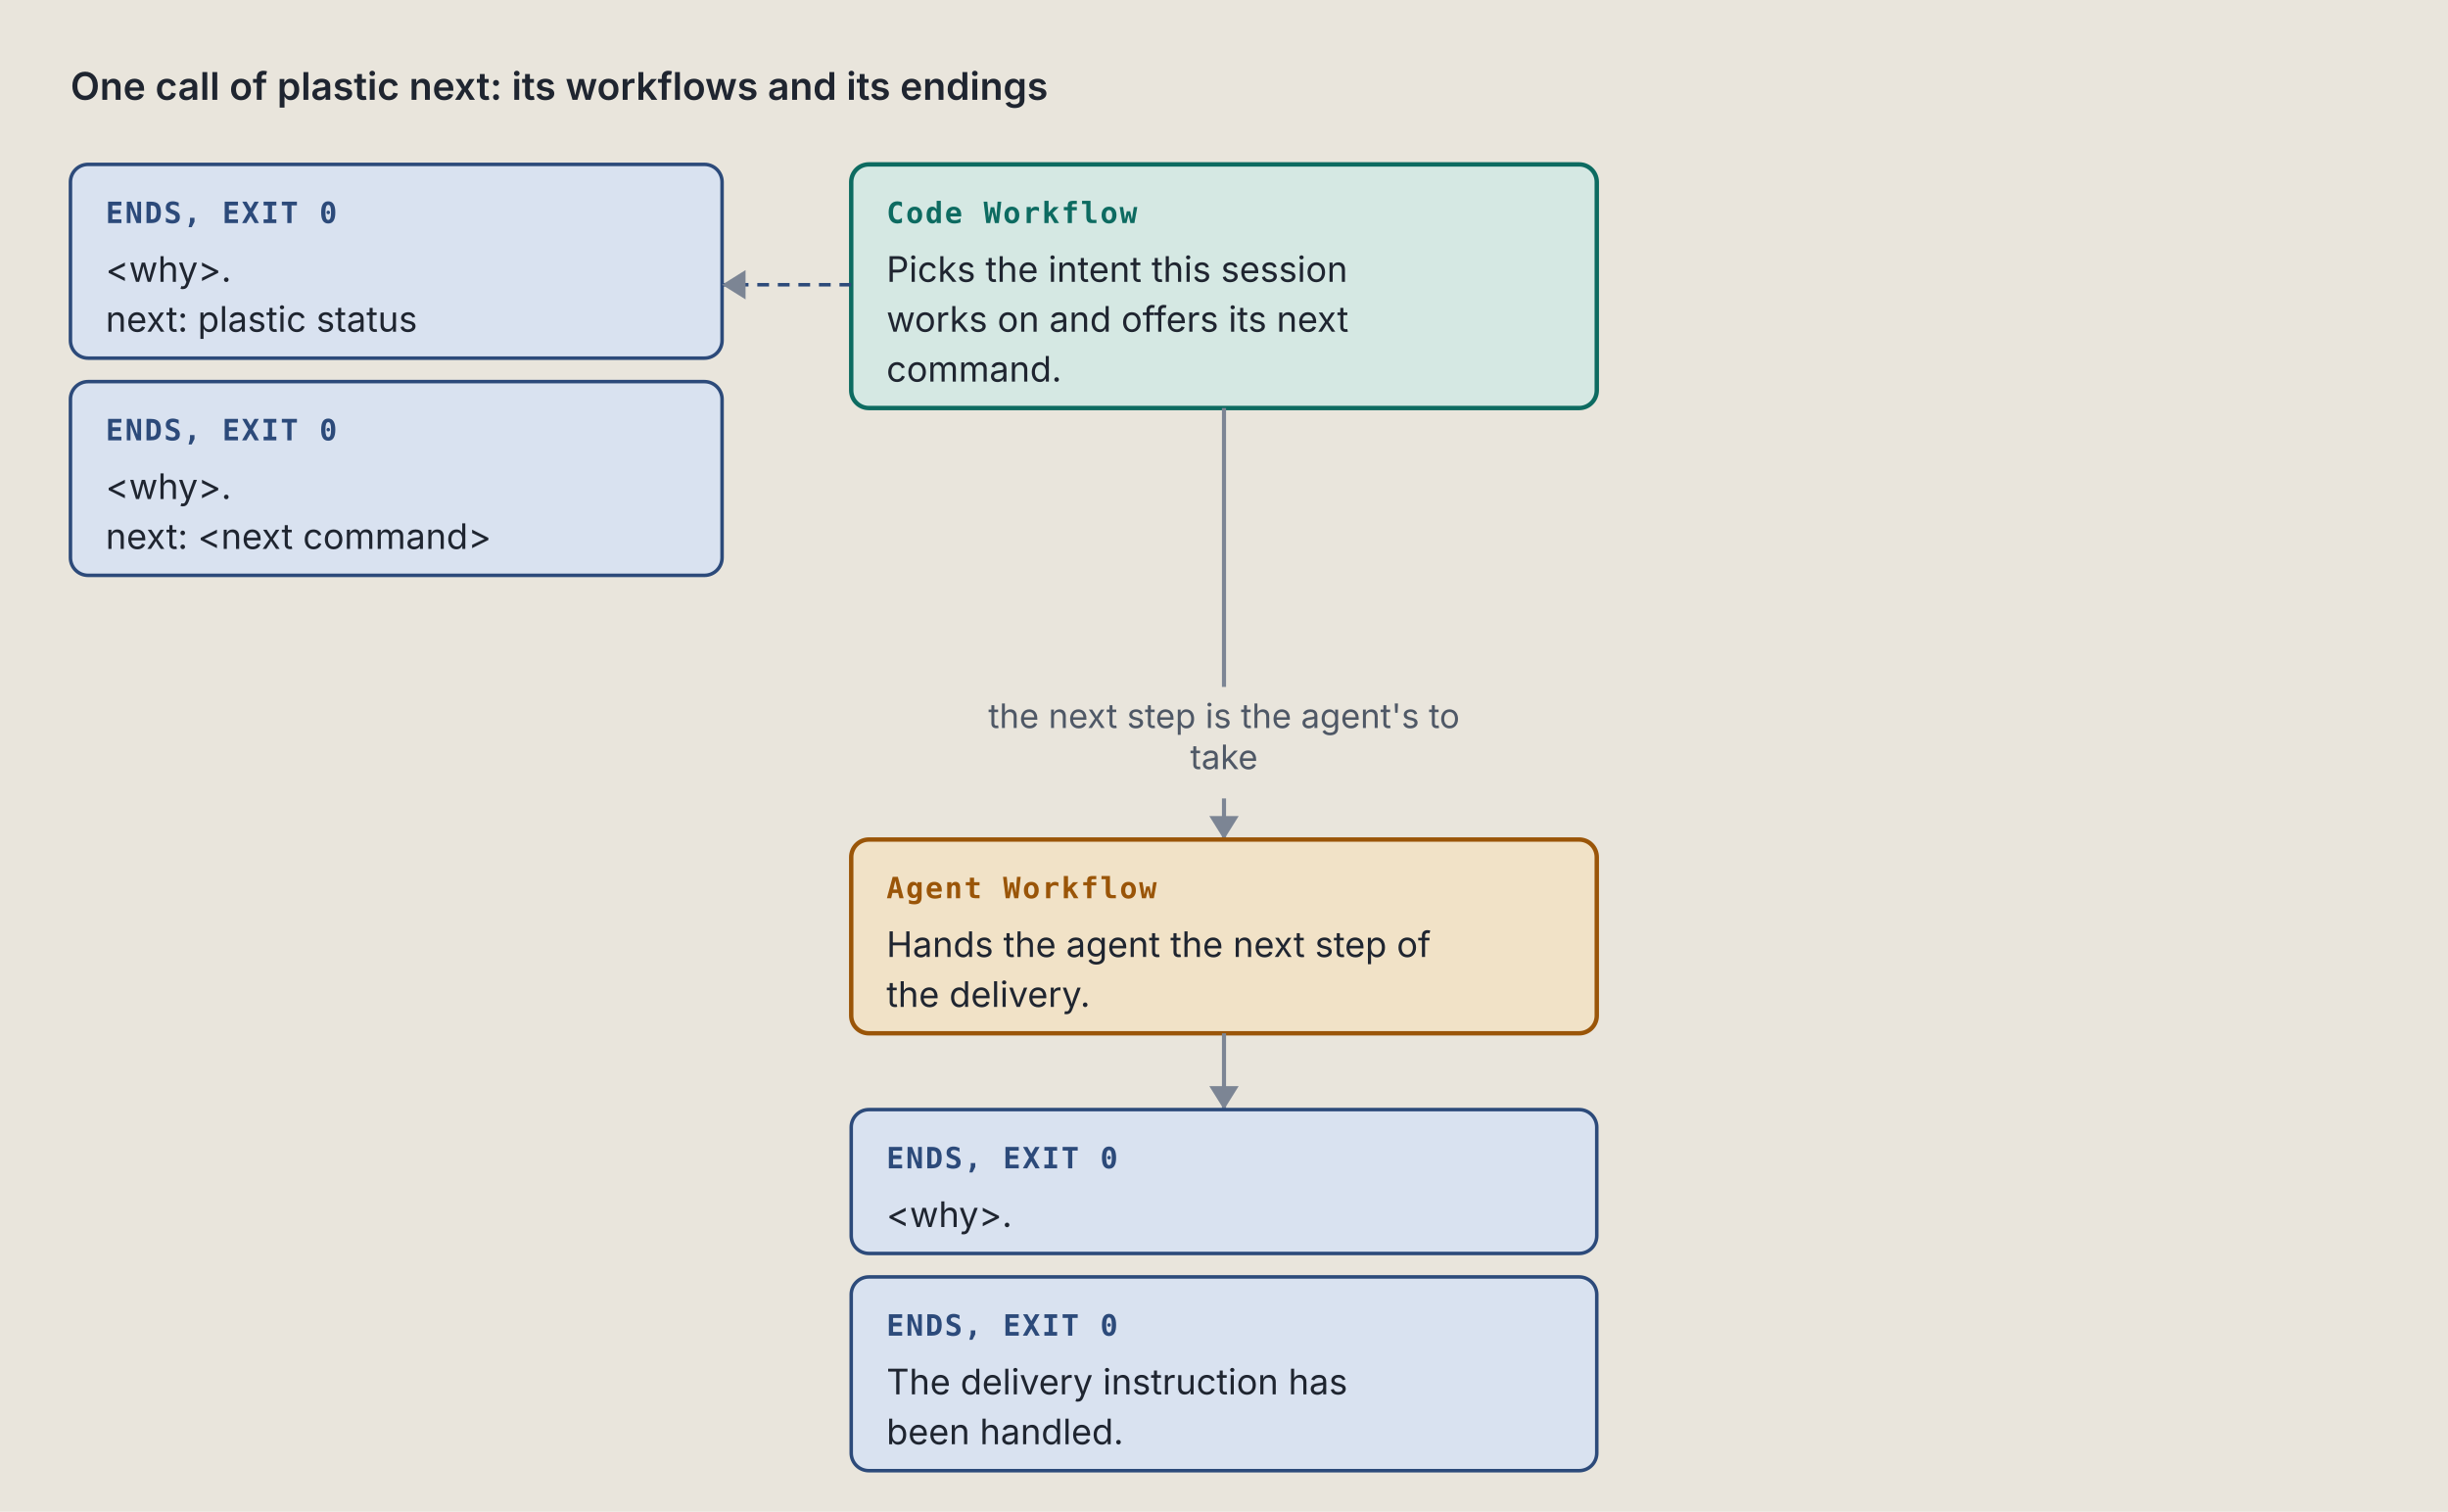
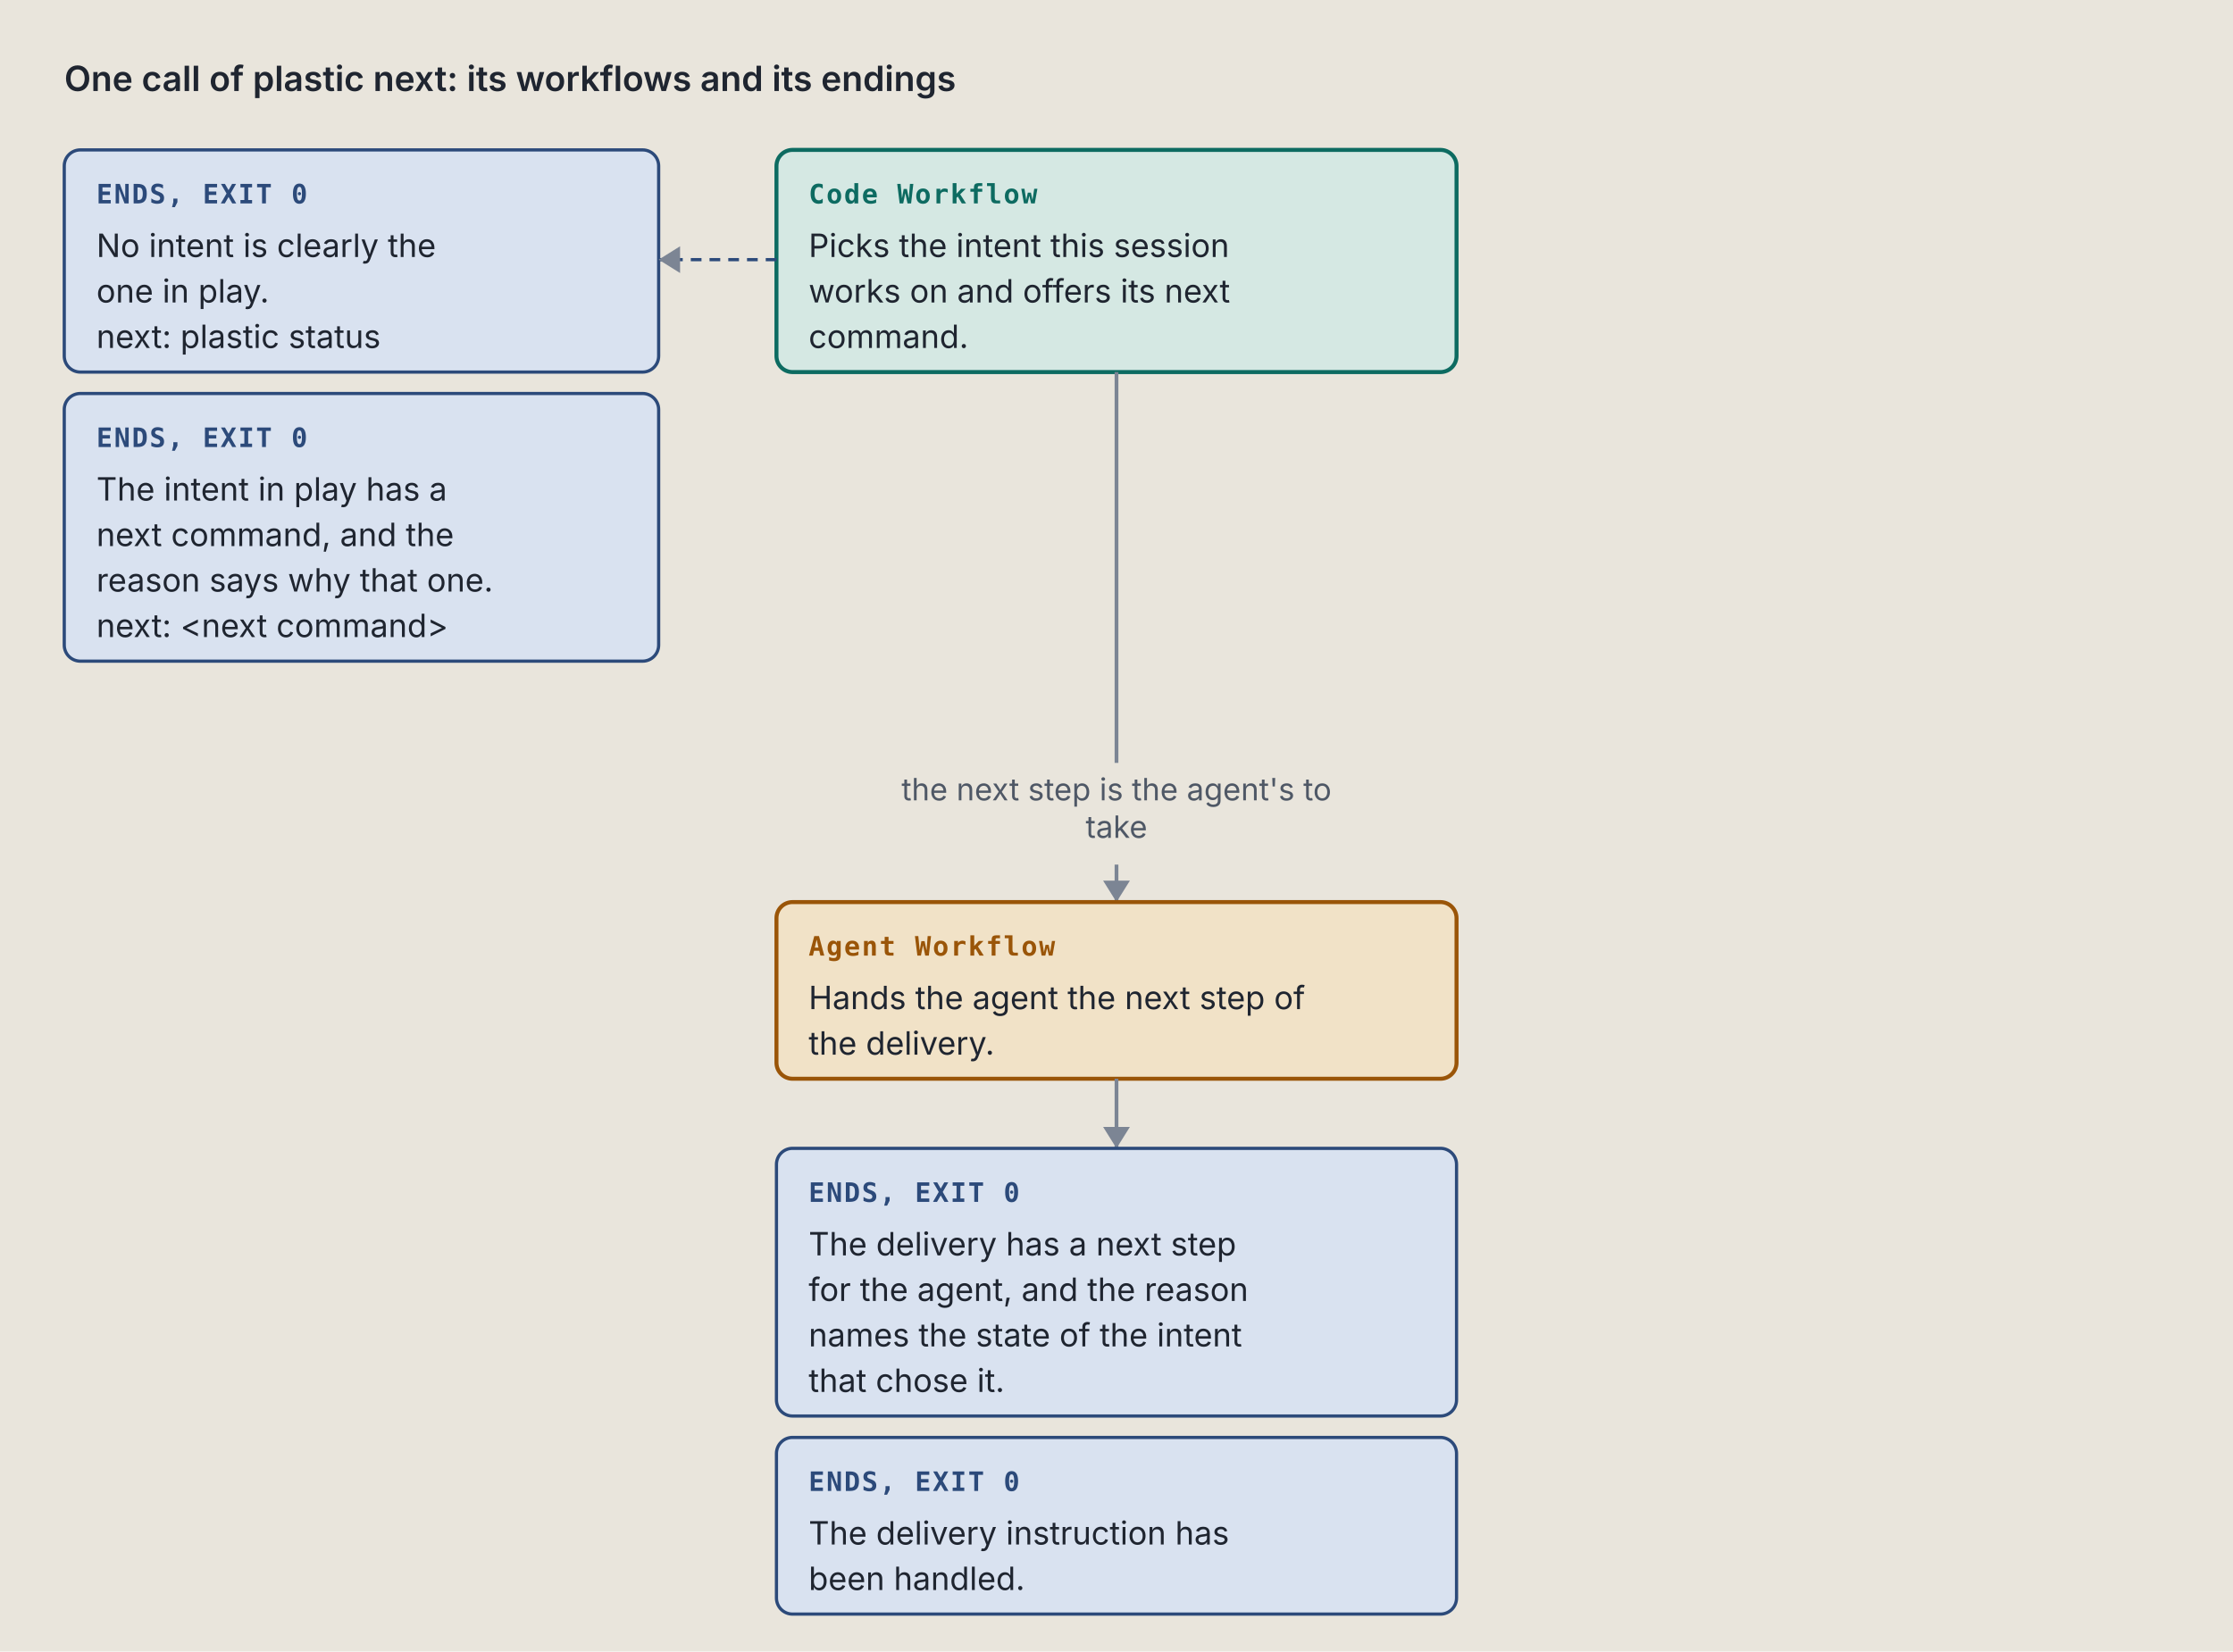
- <svg xmlns="http://www.w3.org/2000/svg" viewBox="0 0 834 515" width="834" height="515" role="img" xml:space="preserve">
+ <svg xmlns="http://www.w3.org/2000/svg" viewBox="0 0 834 617" width="834" height="617" role="img" xml:space="preserve">
  <style>.ground { fill: #e9e5dc; }
.card { fill: #f4f1ea; stroke: #7c8594; stroke-width: 1; }
.lane-code { fill: #d5e8e3; stroke: #0d6b61; stroke-width: 1.5; }
.lane-agent { fill: #f1e2c7; stroke: #9a5508; stroke-width: 1.5; }
.stop-refusal { fill: #e4dcf5; stroke: #5b35b0; stroke-width: 1.2; }
.stop-failure { fill: #f4d9d4; stroke: #a8261b; stroke-width: 1.2; }
.end { fill: #d9e2f0; stroke: #2c4a7a; stroke-width: 1.2; }
.stop-end { fill: #d9e2f0; stroke: #2c4a7a; stroke-width: 1.2; }
.stop-handoff { fill: #f1e2c7; stroke: #9a5508; stroke-width: 1.2; stroke-dasharray: 5 3; }
.wire-handoff { fill: none; stroke: #9a5508; stroke-width: 1.2; stroke-dasharray: 4 3; }
.wire-end { fill: none; stroke: #2c4a7a; stroke-width: 1.2; stroke-dasharray: 4 3; }
.tag-handoff { fill: #9a5508; }
.k { fill: #4f5866; font: 11.5px "IBM Plex Sans", system-ui, -apple-system, "Segoe UI", sans-serif; }
.way { fill: #1f2530; font: italic 12.5px "IBM Plex Sans", system-ui, -apple-system, "Segoe UI", sans-serif; }
.wire { fill: none; stroke: #7c8594; stroke-width: 1.4; }
.wire-read { fill: none; stroke: #7c8594; stroke-width: 1.4; stroke-dasharray: 5 3; }
.wire-refusal { fill: none; stroke: #5b35b0; stroke-width: 1.2; stroke-dasharray: 4 3; }
.wire-failure { fill: none; stroke: #a8261b; stroke-width: 1.2; stroke-dasharray: 4 3; }
.head { fill: #7c8594; }
.t { fill: #1f2530; font: 12px "IBM Plex Sans", system-ui, -apple-system, "Segoe UI", sans-serif; }
.tb { fill: #1f2530; font: 600 13px "IBM Plex Sans", system-ui, -apple-system, "Segoe UI", sans-serif; }
.tm { fill: #1f2530; font: 11.5px "IBM Plex Mono", ui-monospace, Menlo, Consolas, monospace; }
.tag { font: 600 10px "IBM Plex Mono", ui-monospace, Menlo, Consolas, monospace; letter-spacing: .06em; }
.tag-code { fill: #0d6b61; } .tag-agent { fill: #9a5508; } .tag-refusal { fill: #5b35b0; }
.tag-failure { fill: #a8261b; } .tag-end { fill: #2c4a7a; } .tag-muted { fill: #4f5866; }
.tm.tag-muted { font-size: 10.5px; }
.db { fill: #d9e2f0; stroke: #2c4a7a; stroke-width: 1.2; }
.codebox { fill: #f4f1ea; stroke: #7c8594; stroke-width: 1; }
.cx { fill: #1f2530; font: 12px "IBM Plex Mono", ui-monospace, Menlo, Consolas, monospace; white-space: pre; }
.cx-n { fill: #4f5866; font: 11px "IBM Plex Mono", ui-monospace, Menlo, Consolas, monospace; }
.cx-k { fill: #5b35b0; } .cx-s { fill: #9a5508; } .cx-y { fill: #0d6b61; }
.cx-w { fill: #2c4a7a; font-weight: 600; } .cx-t { fill: #a8261b; } .cx-c { fill: #4f5866; font-style: italic; }
.badge { fill: #2c4a7a; } .badge-t { fill: #e9e5dc; font: 600 11px "IBM Plex Mono", ui-monospace, Menlo, Consolas, monospace; }
.bracket { fill: none; stroke: #2c4a7a; stroke-width: 1.4; }
.term { fill: #16191e; stroke: #7c8594; stroke-width: 1; }
.term-t { fill: #e6e2d8; font: 12px "IBM Plex Mono", ui-monospace, Menlo, Consolas, monospace; }
.term-p { fill: #8fd18f; font: 12px "IBM Plex Mono", ui-monospace, Menlo, Consolas, monospace; }
.term-m { fill: #a3abb6; font: 12px "IBM Plex Mono", ui-monospace, Menlo, Consolas, monospace; }
.big { font: 700 36px "IBM Plex Mono", ui-monospace, Menlo, Consolas, monospace; }

@media (prefers-color-scheme: dark) {
.ground { fill: #171a1f; }
.card { fill: #20242b; stroke: #8a93a2; stroke-width: 1; }
.lane-code { fill: #173a36; stroke: #5cc4b4; stroke-width: 1.5; }
.lane-agent { fill: #3d2e17; stroke: #e5a95a; stroke-width: 1.5; }
.stop-refusal { fill: #2d2445; stroke: #b59cf2; stroke-width: 1.2; }
.stop-failure { fill: #45211e; stroke: #f2958a; stroke-width: 1.2; }
.end { fill: #1f2c42; stroke: #97b6e8; stroke-width: 1.2; }
.stop-end { fill: #1f2c42; stroke: #97b6e8; stroke-width: 1.2; }
.stop-handoff { fill: #3d2e17; stroke: #e5a95a; stroke-width: 1.2; stroke-dasharray: 5 3; }
.wire-handoff { fill: none; stroke: #e5a95a; stroke-width: 1.2; stroke-dasharray: 4 3; }
.wire-end { fill: none; stroke: #97b6e8; stroke-width: 1.2; stroke-dasharray: 4 3; }
.tag-handoff { fill: #e5a95a; }
.k { fill: #b3b9c3; font: 11.5px "IBM Plex Sans", system-ui, -apple-system, "Segoe UI", sans-serif; }
.way { fill: #e8e4da; font: italic 12.5px "IBM Plex Sans", system-ui, -apple-system, "Segoe UI", sans-serif; }
.wire { fill: none; stroke: #8a93a2; stroke-width: 1.4; }
.wire-read { fill: none; stroke: #8a93a2; stroke-width: 1.4; stroke-dasharray: 5 3; }
.wire-refusal { fill: none; stroke: #b59cf2; stroke-width: 1.2; stroke-dasharray: 4 3; }
.wire-failure { fill: none; stroke: #f2958a; stroke-width: 1.2; stroke-dasharray: 4 3; }
.head { fill: #8a93a2; }
.t { fill: #e8e4da; font: 12px "IBM Plex Sans", system-ui, -apple-system, "Segoe UI", sans-serif; }
.tb { fill: #e8e4da; font: 600 13px "IBM Plex Sans", system-ui, -apple-system, "Segoe UI", sans-serif; }
.tm { fill: #e8e4da; font: 11.5px "IBM Plex Mono", ui-monospace, Menlo, Consolas, monospace; }
.tag { font: 600 10px "IBM Plex Mono", ui-monospace, Menlo, Consolas, monospace; letter-spacing: .06em; }
.tag-code { fill: #5cc4b4; } .tag-agent { fill: #e5a95a; } .tag-refusal { fill: #b59cf2; }
.tag-failure { fill: #f2958a; } .tag-end { fill: #97b6e8; } .tag-muted { fill: #b3b9c3; }
.tm.tag-muted { font-size: 10.5px; }
.db { fill: #1f2c42; stroke: #97b6e8; stroke-width: 1.2; }
.codebox { fill: #20242b; stroke: #8a93a2; stroke-width: 1; }
.cx { fill: #e8e4da; font: 12px "IBM Plex Mono", ui-monospace, Menlo, Consolas, monospace; white-space: pre; }
.cx-n { fill: #b3b9c3; font: 11px "IBM Plex Mono", ui-monospace, Menlo, Consolas, monospace; }
.cx-k { fill: #b59cf2; } .cx-s { fill: #e5a95a; } .cx-y { fill: #5cc4b4; }
.cx-w { fill: #97b6e8; font-weight: 600; } .cx-t { fill: #f2958a; } .cx-c { fill: #b3b9c3; font-style: italic; }
.badge { fill: #97b6e8; } .badge-t { fill: #171a1f; font: 600 11px "IBM Plex Mono", ui-monospace, Menlo, Consolas, monospace; }
.bracket { fill: none; stroke: #97b6e8; stroke-width: 1.4; }
.term { fill: #16191e; stroke: #8a93a2; stroke-width: 1; }
.term-t { fill: #e6e2d8; font: 12px "IBM Plex Mono", ui-monospace, Menlo, Consolas, monospace; }
.term-p { fill: #8fd18f; font: 12px "IBM Plex Mono", ui-monospace, Menlo, Consolas, monospace; }
.term-m { fill: #a3abb6; font: 12px "IBM Plex Mono", ui-monospace, Menlo, Consolas, monospace; }
.big { font: 700 36px "IBM Plex Mono", ui-monospace, Menlo, Consolas, monospace; }
}</style>
  <rect width="100%" height="100%" class="ground" />
  <text x="24" y="34" class="tb" text-anchor="start">One call of plastic next: its workflows and its endings</text>
  <rect x="290" y="56" width="254" height="83" rx="6" class="lane-code" />
  <text x="302" y="76" class="tag tag-code" text-anchor="start">Code Workflow</text>
  <text x="302" y="96" class="t" text-anchor="start">Picks the intent this session</text>
  <text x="302" y="113" class="t" text-anchor="start">works on and offers its next</text>
  <text x="302" y="130" class="t" text-anchor="start">command.</text>
-   <rect x="24" y="56" width="222" height="66" rx="6" class="stop-end" />
+   <rect x="24" y="56" width="222" height="83" rx="6" class="stop-end" />
  <text x="36" y="76" class="tag tag-end" text-anchor="start">ENDS, EXIT 0</text>
-   <text x="36" y="96" class="t" text-anchor="start">&lt;why&gt;.</text>
-   <text x="36" y="113" class="t" text-anchor="start">next: plastic status</text>
-   <rect x="24" y="130" width="222" height="66" rx="6" class="stop-end" />
-   <text x="36" y="150" class="tag tag-end" text-anchor="start">ENDS, EXIT 0</text>
-   <text x="36" y="170" class="t" text-anchor="start">&lt;why&gt;.</text>
-   <text x="36" y="187" class="t" text-anchor="start">next: &lt;next command&gt;</text>
+   <text x="36" y="96" class="t" text-anchor="start">No intent is clearly the</text>
+   <text x="36" y="113" class="t" text-anchor="start">one in play.</text>
+   <text x="36" y="130" class="t" text-anchor="start">next: plastic status</text>
+   <rect x="24" y="147" width="222" height="100" rx="6" class="stop-end" />
+   <text x="36" y="167" class="tag tag-end" text-anchor="start">ENDS, EXIT 0</text>
+   <text x="36" y="187" class="t" text-anchor="start">The intent in play has a</text>
+   <text x="36" y="204" class="t" text-anchor="start">next command, and the</text>
+   <text x="36" y="221" class="t" text-anchor="start">reason says why that one.</text>
+   <text x="36" y="238" class="t" text-anchor="start">next: &lt;next command&gt;</text>
  <path d="M 290 97 L 246 97" class="wire-end" />
  <path d="M 254 92 L 246 97 L 254 102 Z" class="head" />
-   <path d="M 417 139 L 417 226 L 417 226 L 417 234" class="wire" />
-   <text x="417" y="248" class="k" text-anchor="middle">the next step is the agent's to</text>
-   <text x="417" y="262" class="k" text-anchor="middle">take</text>
-   <path d="M 417 272 L 417 286" class="wire" />
-   <path d="M 412 278 L 417 286 L 422 278 Z" class="head" />
-   <rect x="290" y="286" width="254" height="66" rx="6" class="lane-agent" />
-   <text x="302" y="306" class="tag tag-agent" text-anchor="start">Agent Workflow</text>
-   <text x="302" y="326" class="t" text-anchor="start">Hands the agent the next step of</text>
-   <text x="302" y="343" class="t" text-anchor="start">the delivery.</text>
-   <path d="M 417 352 L 417 378" class="wire" />
-   <path d="M 412 370 L 417 378 L 422 370 Z" class="head" />
-   <rect x="290" y="378" width="254" height="49" rx="6" class="stop-end" />
-   <text x="302" y="398" class="tag tag-end" text-anchor="start">ENDS, EXIT 0</text>
-   <text x="302" y="418" class="t" text-anchor="start">&lt;why&gt;.</text>
-   <rect x="290" y="435" width="254" height="66" rx="6" class="stop-end" />
-   <text x="302" y="455" class="tag tag-end" text-anchor="start">ENDS, EXIT 0</text>
-   <text x="302" y="475" class="t" text-anchor="start">The delivery instruction has</text>
-   <text x="302" y="492" class="t" text-anchor="start">been handled.</text>
+   <path d="M 417 139 L 417 277 L 417 277 L 417 285" class="wire" />
+   <text x="417" y="299" class="k" text-anchor="middle">the next step is the agent's to</text>
+   <text x="417" y="313" class="k" text-anchor="middle">take</text>
+   <path d="M 417 323 L 417 337" class="wire" />
+   <path d="M 412 329 L 417 337 L 422 329 Z" class="head" />
+   <rect x="290" y="337" width="254" height="66" rx="6" class="lane-agent" />
+   <text x="302" y="357" class="tag tag-agent" text-anchor="start">Agent Workflow</text>
+   <text x="302" y="377" class="t" text-anchor="start">Hands the agent the next step of</text>
+   <text x="302" y="394" class="t" text-anchor="start">the delivery.</text>
+   <path d="M 417 403 L 417 429" class="wire" />
+   <path d="M 412 421 L 417 429 L 422 421 Z" class="head" />
+   <rect x="290" y="429" width="254" height="100" rx="6" class="stop-end" />
+   <text x="302" y="449" class="tag tag-end" text-anchor="start">ENDS, EXIT 0</text>
+   <text x="302" y="469" class="t" text-anchor="start">The delivery has a next step</text>
+   <text x="302" y="486" class="t" text-anchor="start">for the agent, and the reason</text>
+   <text x="302" y="503" class="t" text-anchor="start">names the state of the intent</text>
+   <text x="302" y="520" class="t" text-anchor="start">that chose it.</text>
+   <rect x="290" y="537" width="254" height="66" rx="6" class="stop-end" />
+   <text x="302" y="557" class="tag tag-end" text-anchor="start">ENDS, EXIT 0</text>
+   <text x="302" y="577" class="t" text-anchor="start">The delivery instruction has</text>
+   <text x="302" y="594" class="t" text-anchor="start">been handled.</text>
</svg>
